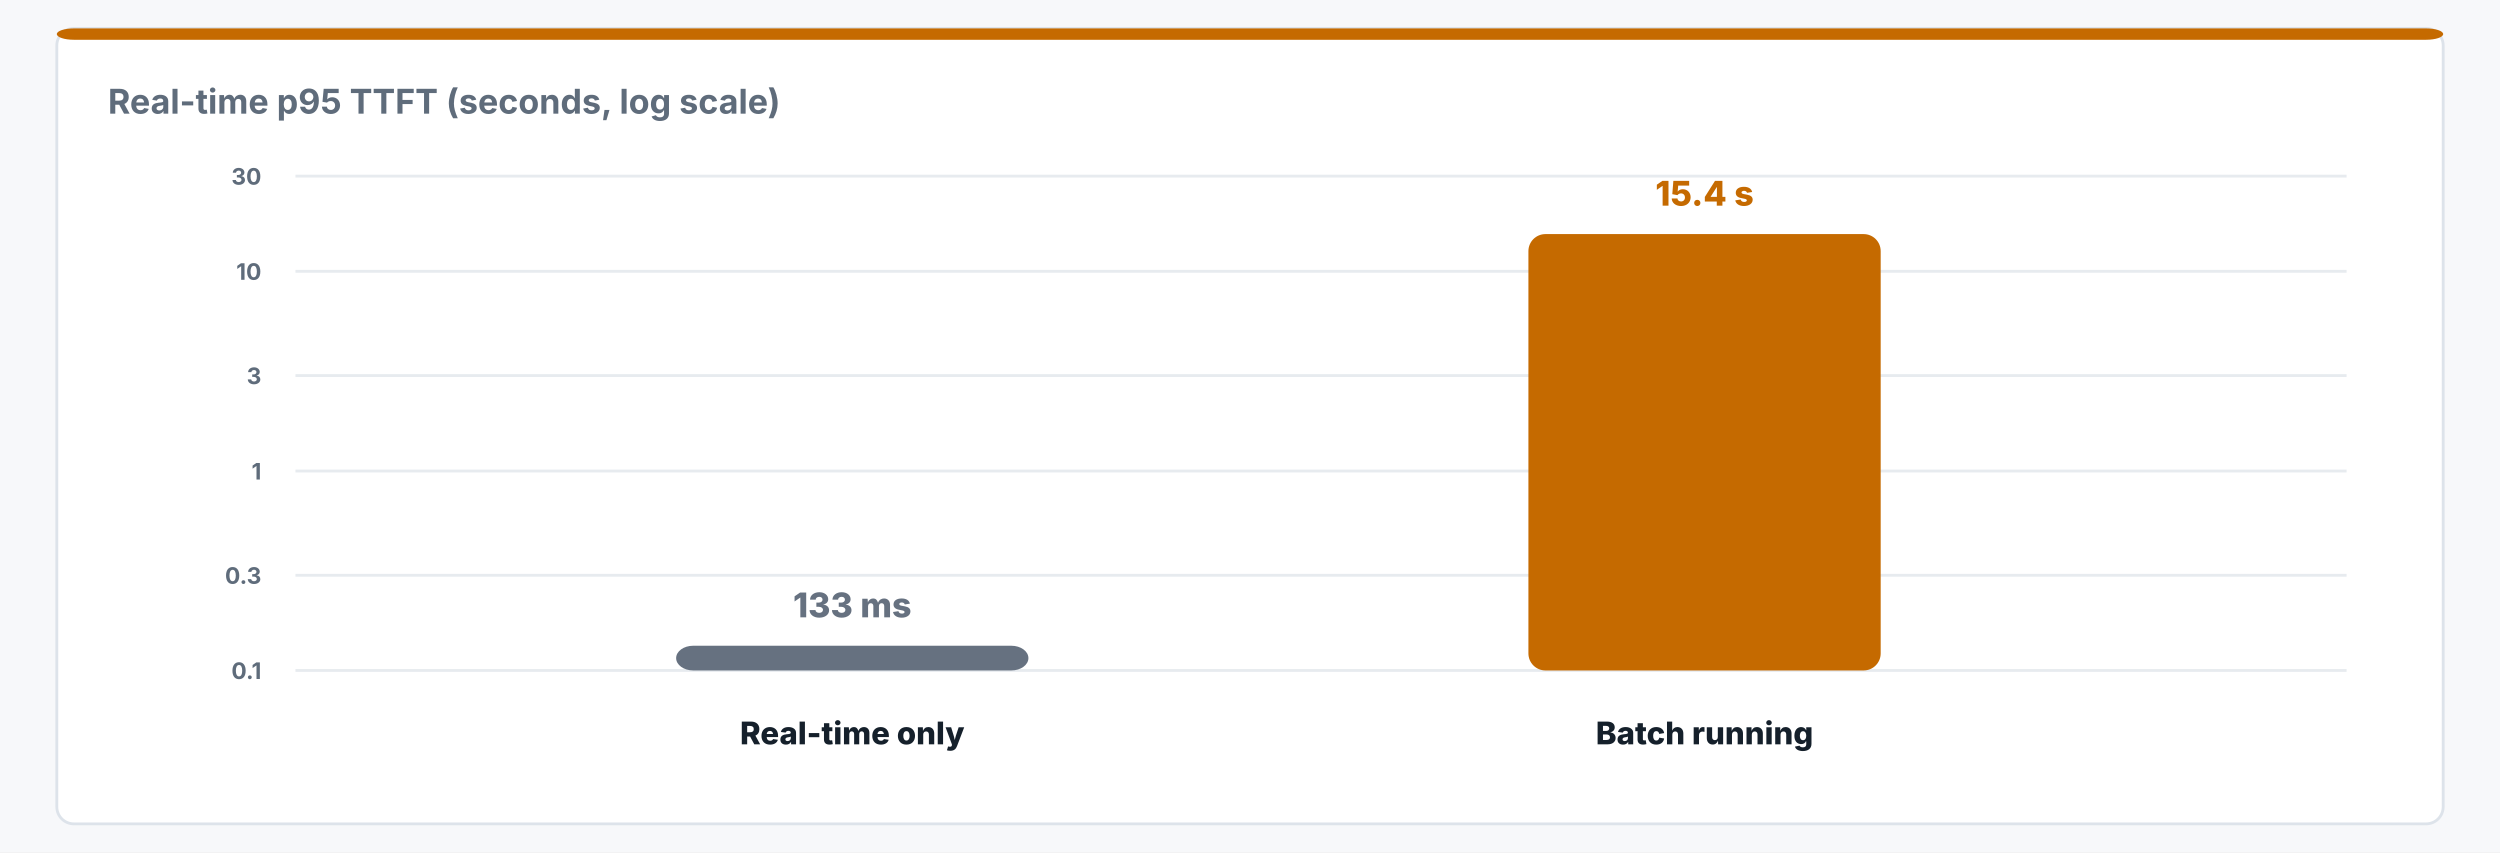
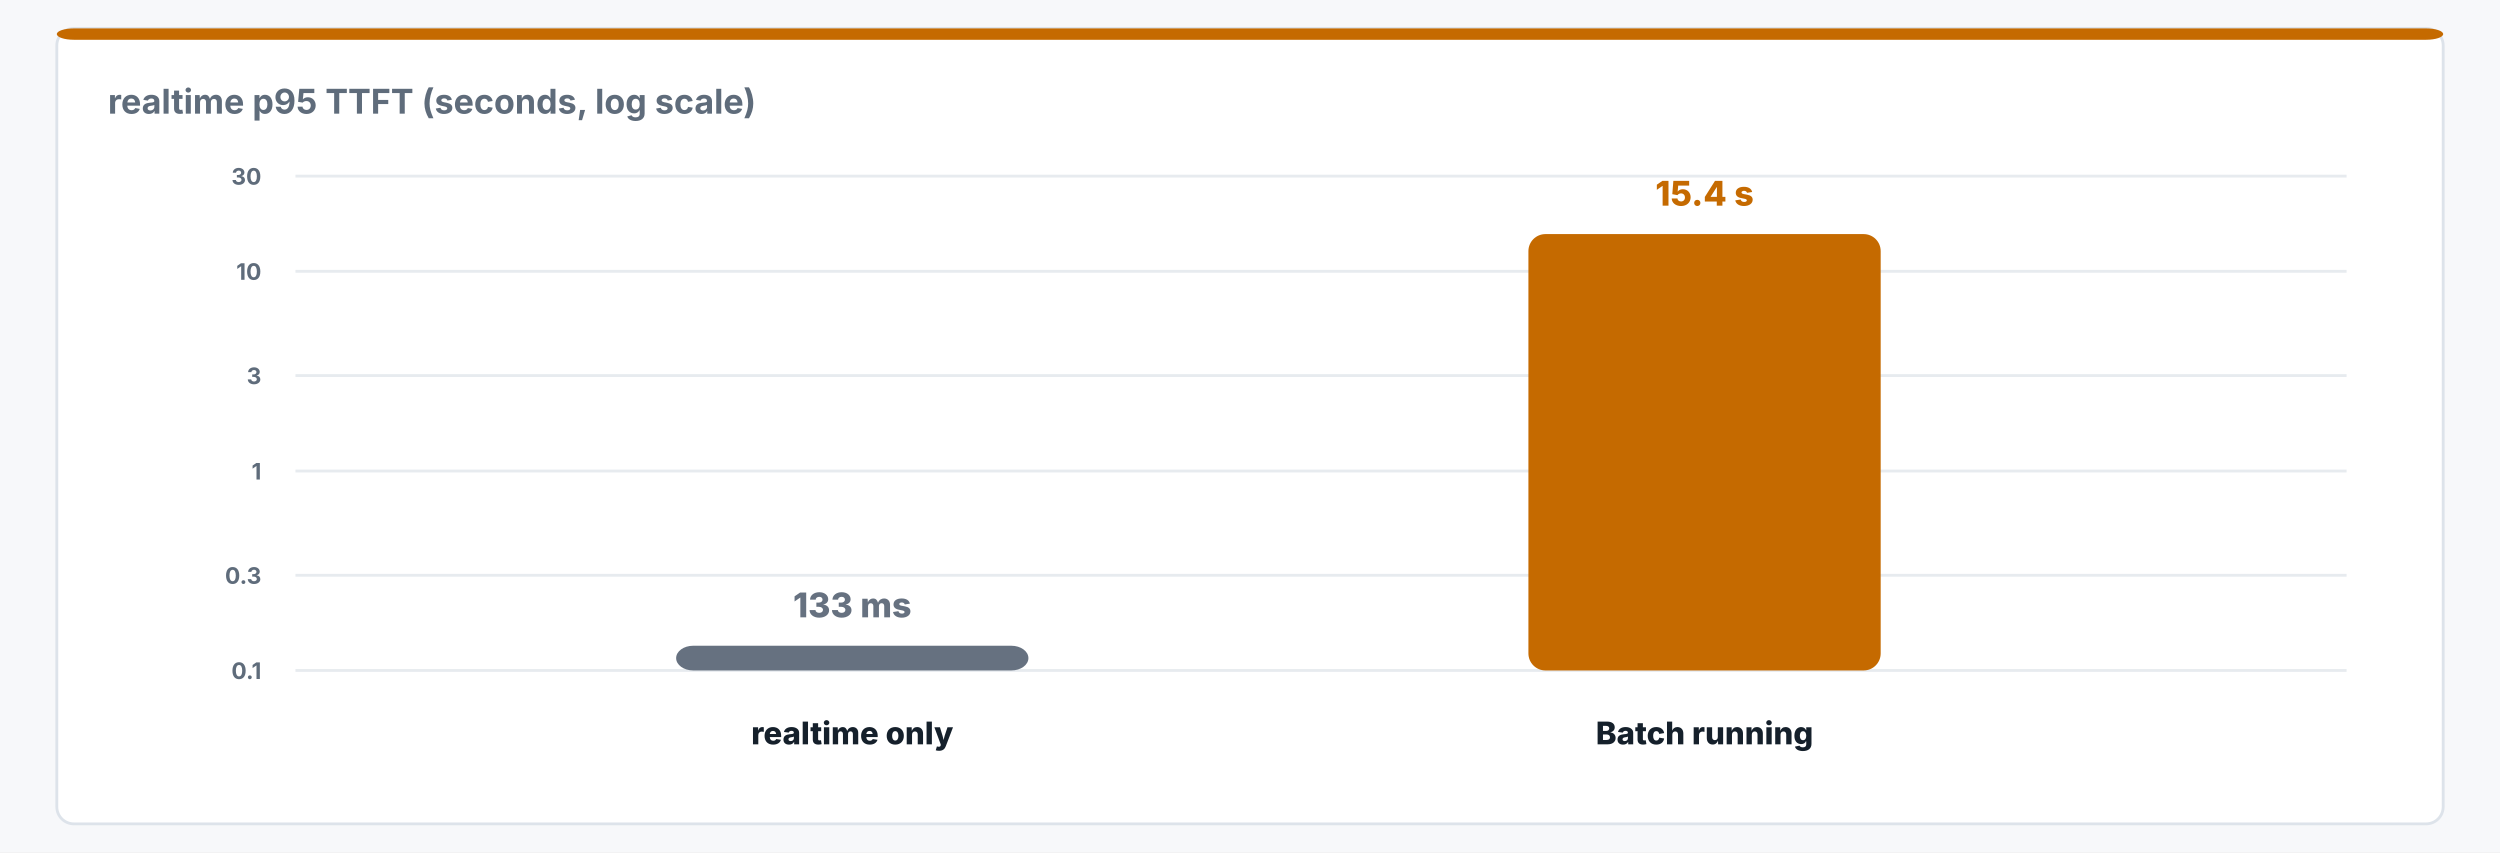
- <svg xmlns="http://www.w3.org/2000/svg" width="880" height="300" viewBox="0 0 880 300" role="img" aria-label="Batch in vLLM raised real-time p95 TTFT from 133 ms to 15.4 seconds">
+ <svg xmlns="http://www.w3.org/2000/svg" width="880" height="300" viewBox="0 0 880 300" role="img" aria-label="Batch in vLLM raised realtime p95 TTFT from 133 ms to 15.4 seconds">
  <style>text{font-family:system-ui,-apple-system,sans-serif}</style>
  <rect width="880" height="300" fill="#f7f8fa" />
  <rect x="20" y="10" width="840" height="280" fill="#ffffff" stroke="#dde3ea" rx="6" />
  <rect x="20" y="10" width="840" height="4" fill="#c56a00" rx="6" />
-   <text x="38.0" y="40.0" fill="#5f6c7b" font-size="12" font-weight="700" text-anchor="start">Real-time p95 TTFT (seconds, log scale)</text>
+   <text x="38.0" y="40.0" fill="#5f6c7b" font-size="12" font-weight="700" text-anchor="start">realtime p95 TTFT (seconds, log scale)</text>
  <line x1="104" y1="236.0" x2="826" y2="236.0" stroke="#e7ebef" />
  <text x="92.0" y="239.0" fill="#5f6c7b" font-size="8" font-weight="650" text-anchor="end">0.1</text>
  <line x1="104" y1="202.5" x2="826" y2="202.5" stroke="#e7ebef" />
  <text x="92.0" y="205.5" fill="#5f6c7b" font-size="8" font-weight="650" text-anchor="end">0.3</text>
  <line x1="104" y1="165.8" x2="826" y2="165.8" stroke="#e7ebef" />
  <text x="92.0" y="168.8" fill="#5f6c7b" font-size="8" font-weight="650" text-anchor="end">1</text>
  <line x1="104" y1="132.2" x2="826" y2="132.2" stroke="#e7ebef" />
  <text x="92.0" y="135.2" fill="#5f6c7b" font-size="8" font-weight="650" text-anchor="end">3</text>
  <line x1="104" y1="95.5" x2="826" y2="95.5" stroke="#e7ebef" />
  <text x="92.0" y="98.5" fill="#5f6c7b" font-size="8" font-weight="650" text-anchor="end">10</text>
  <line x1="104" y1="62.0" x2="826" y2="62.0" stroke="#e7ebef" />
  <text x="92.0" y="65.0" fill="#5f6c7b" font-size="8" font-weight="650" text-anchor="end">30</text>
  <rect x="238" y="227.3" width="124" height="8.7" rx="6" fill="#667180" />
  <text x="300.0" y="217.3" fill="#667180" font-size="12" font-weight="800" text-anchor="middle">133 ms</text>
-   <text x="300.0" y="262.0" fill="#15202b" font-size="11" font-weight="760" text-anchor="middle">Real-time only</text>
+   <text x="300.0" y="262.0" fill="#15202b" font-size="11" font-weight="760" text-anchor="middle">realtime only</text>
  <rect x="538" y="82.4" width="124" height="153.6" rx="6" fill="#c56a00" />
  <text x="600.0" y="72.4" fill="#c56a00" font-size="12" font-weight="800" text-anchor="middle">15.4 s</text>
  <text x="600.0" y="262.0" fill="#15202b" font-size="11" font-weight="760" text-anchor="middle">Batch running</text>
</svg>
